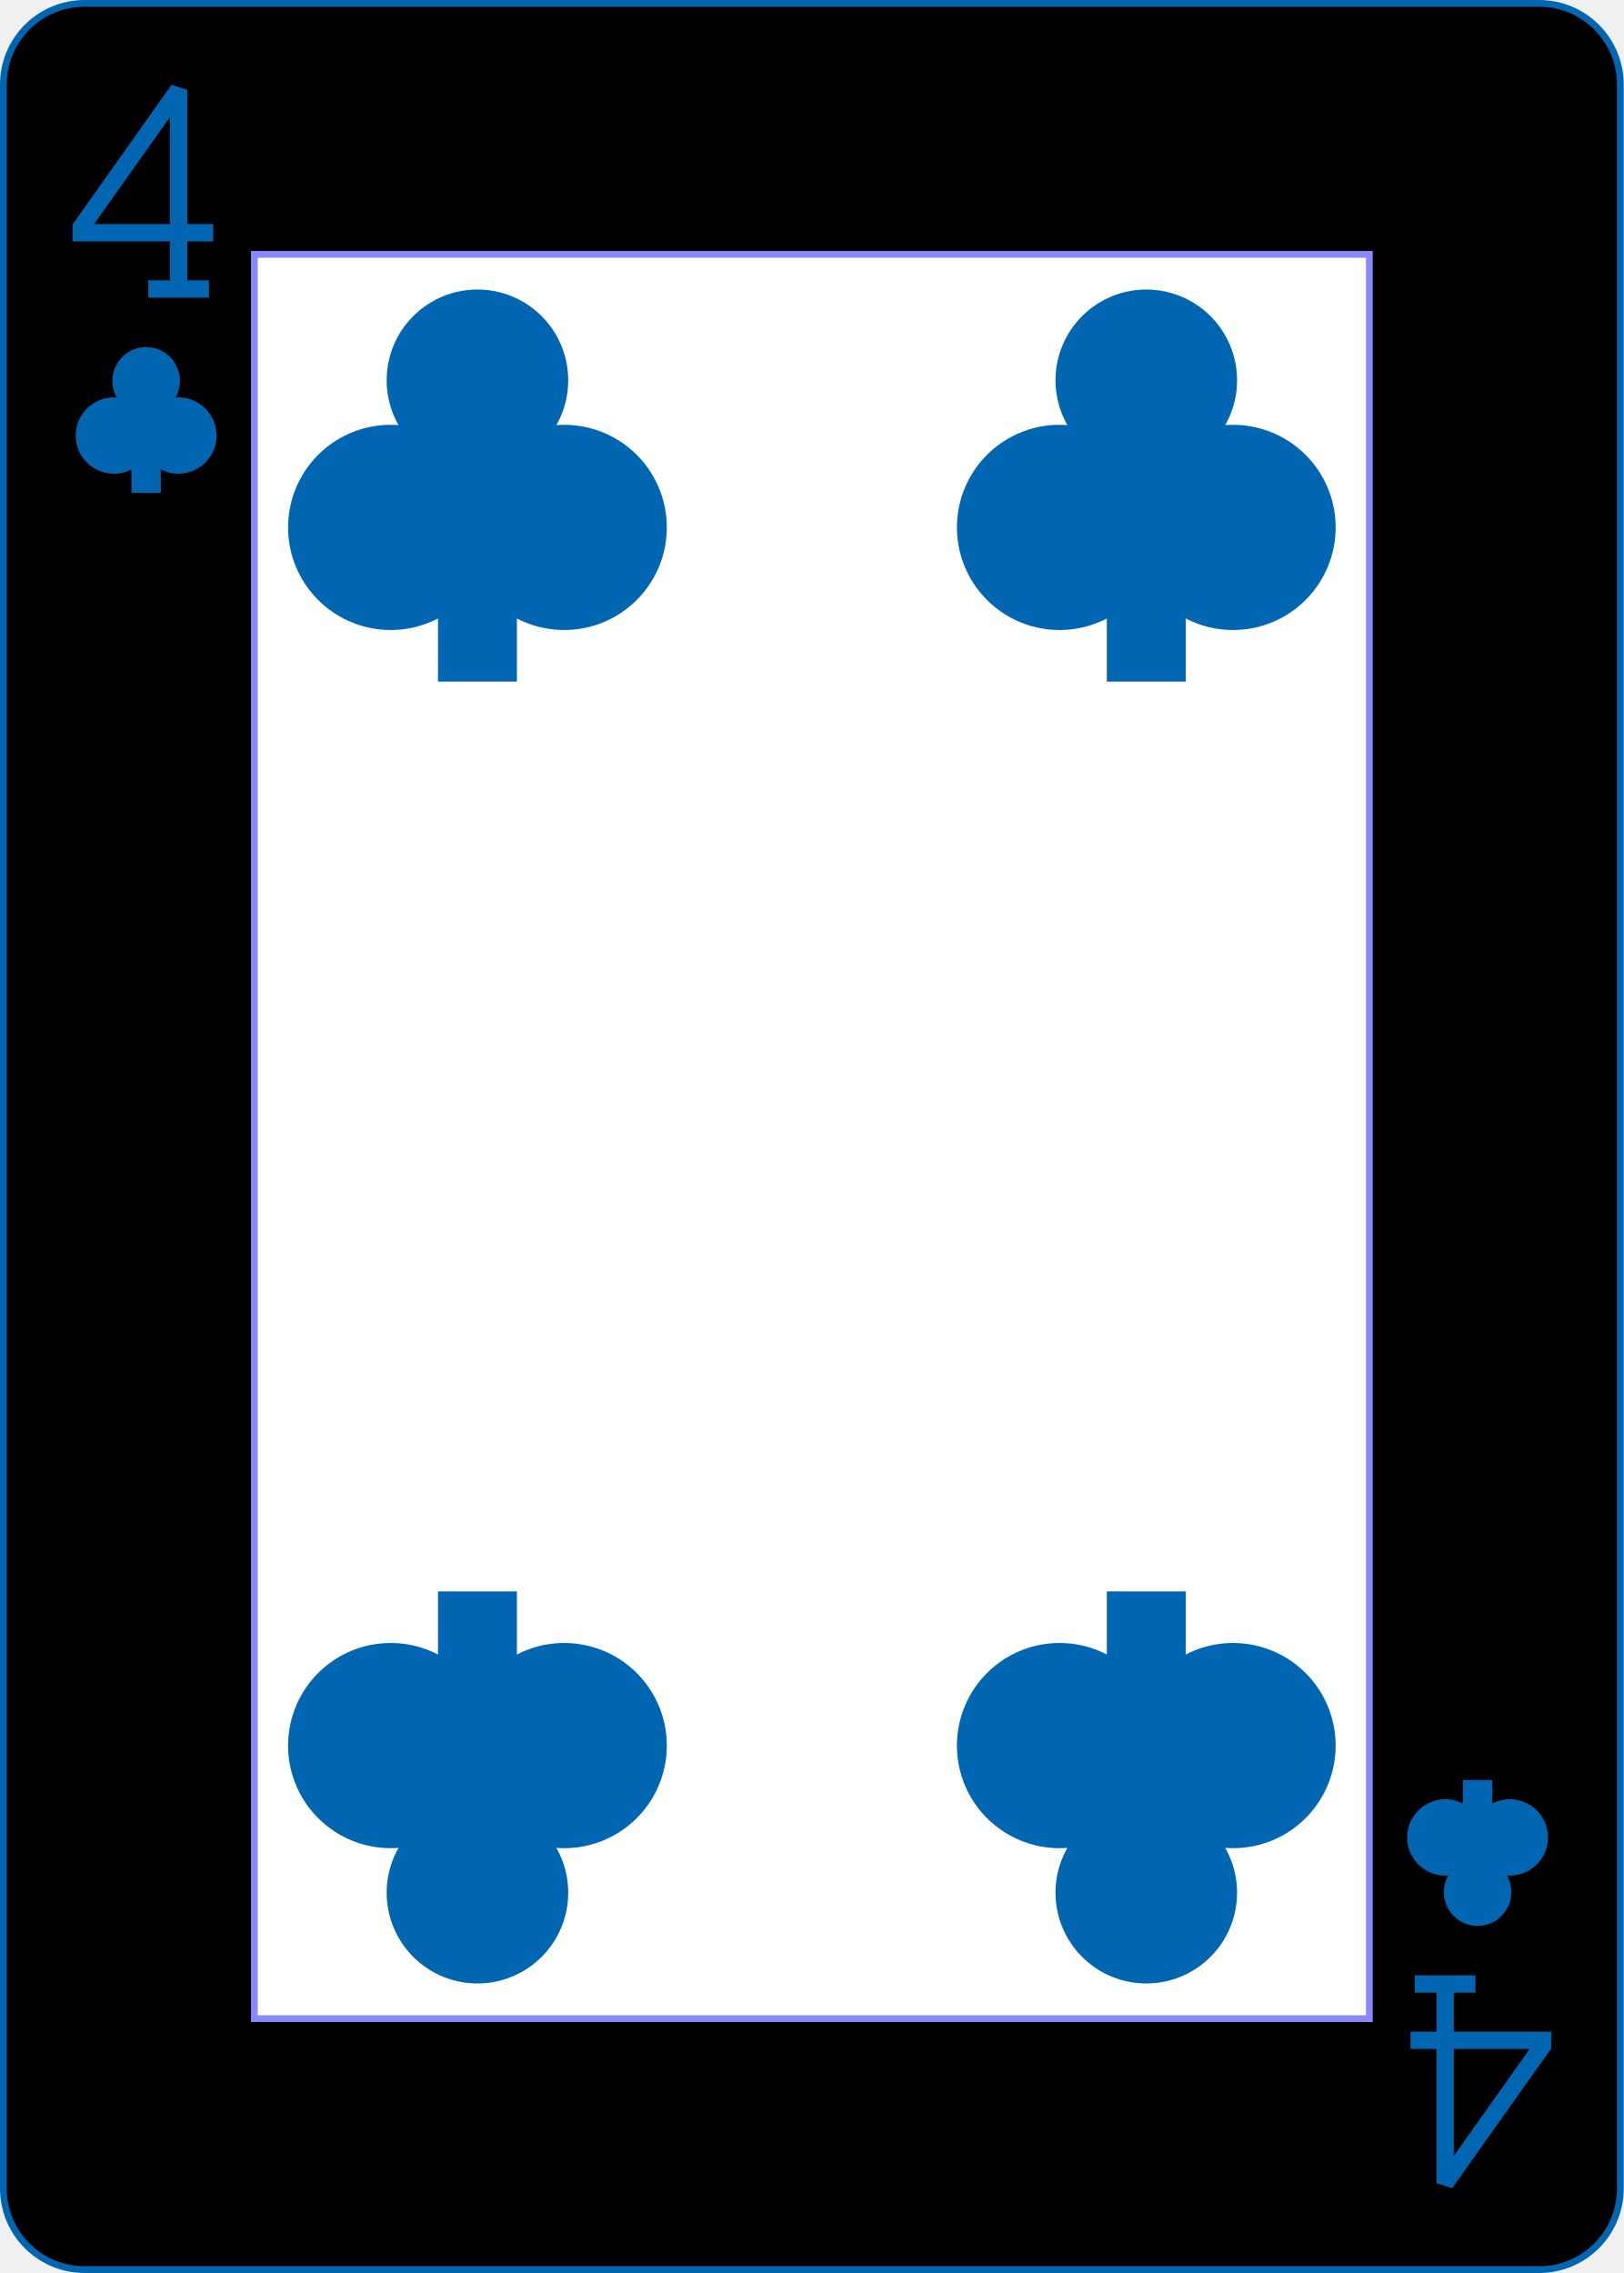
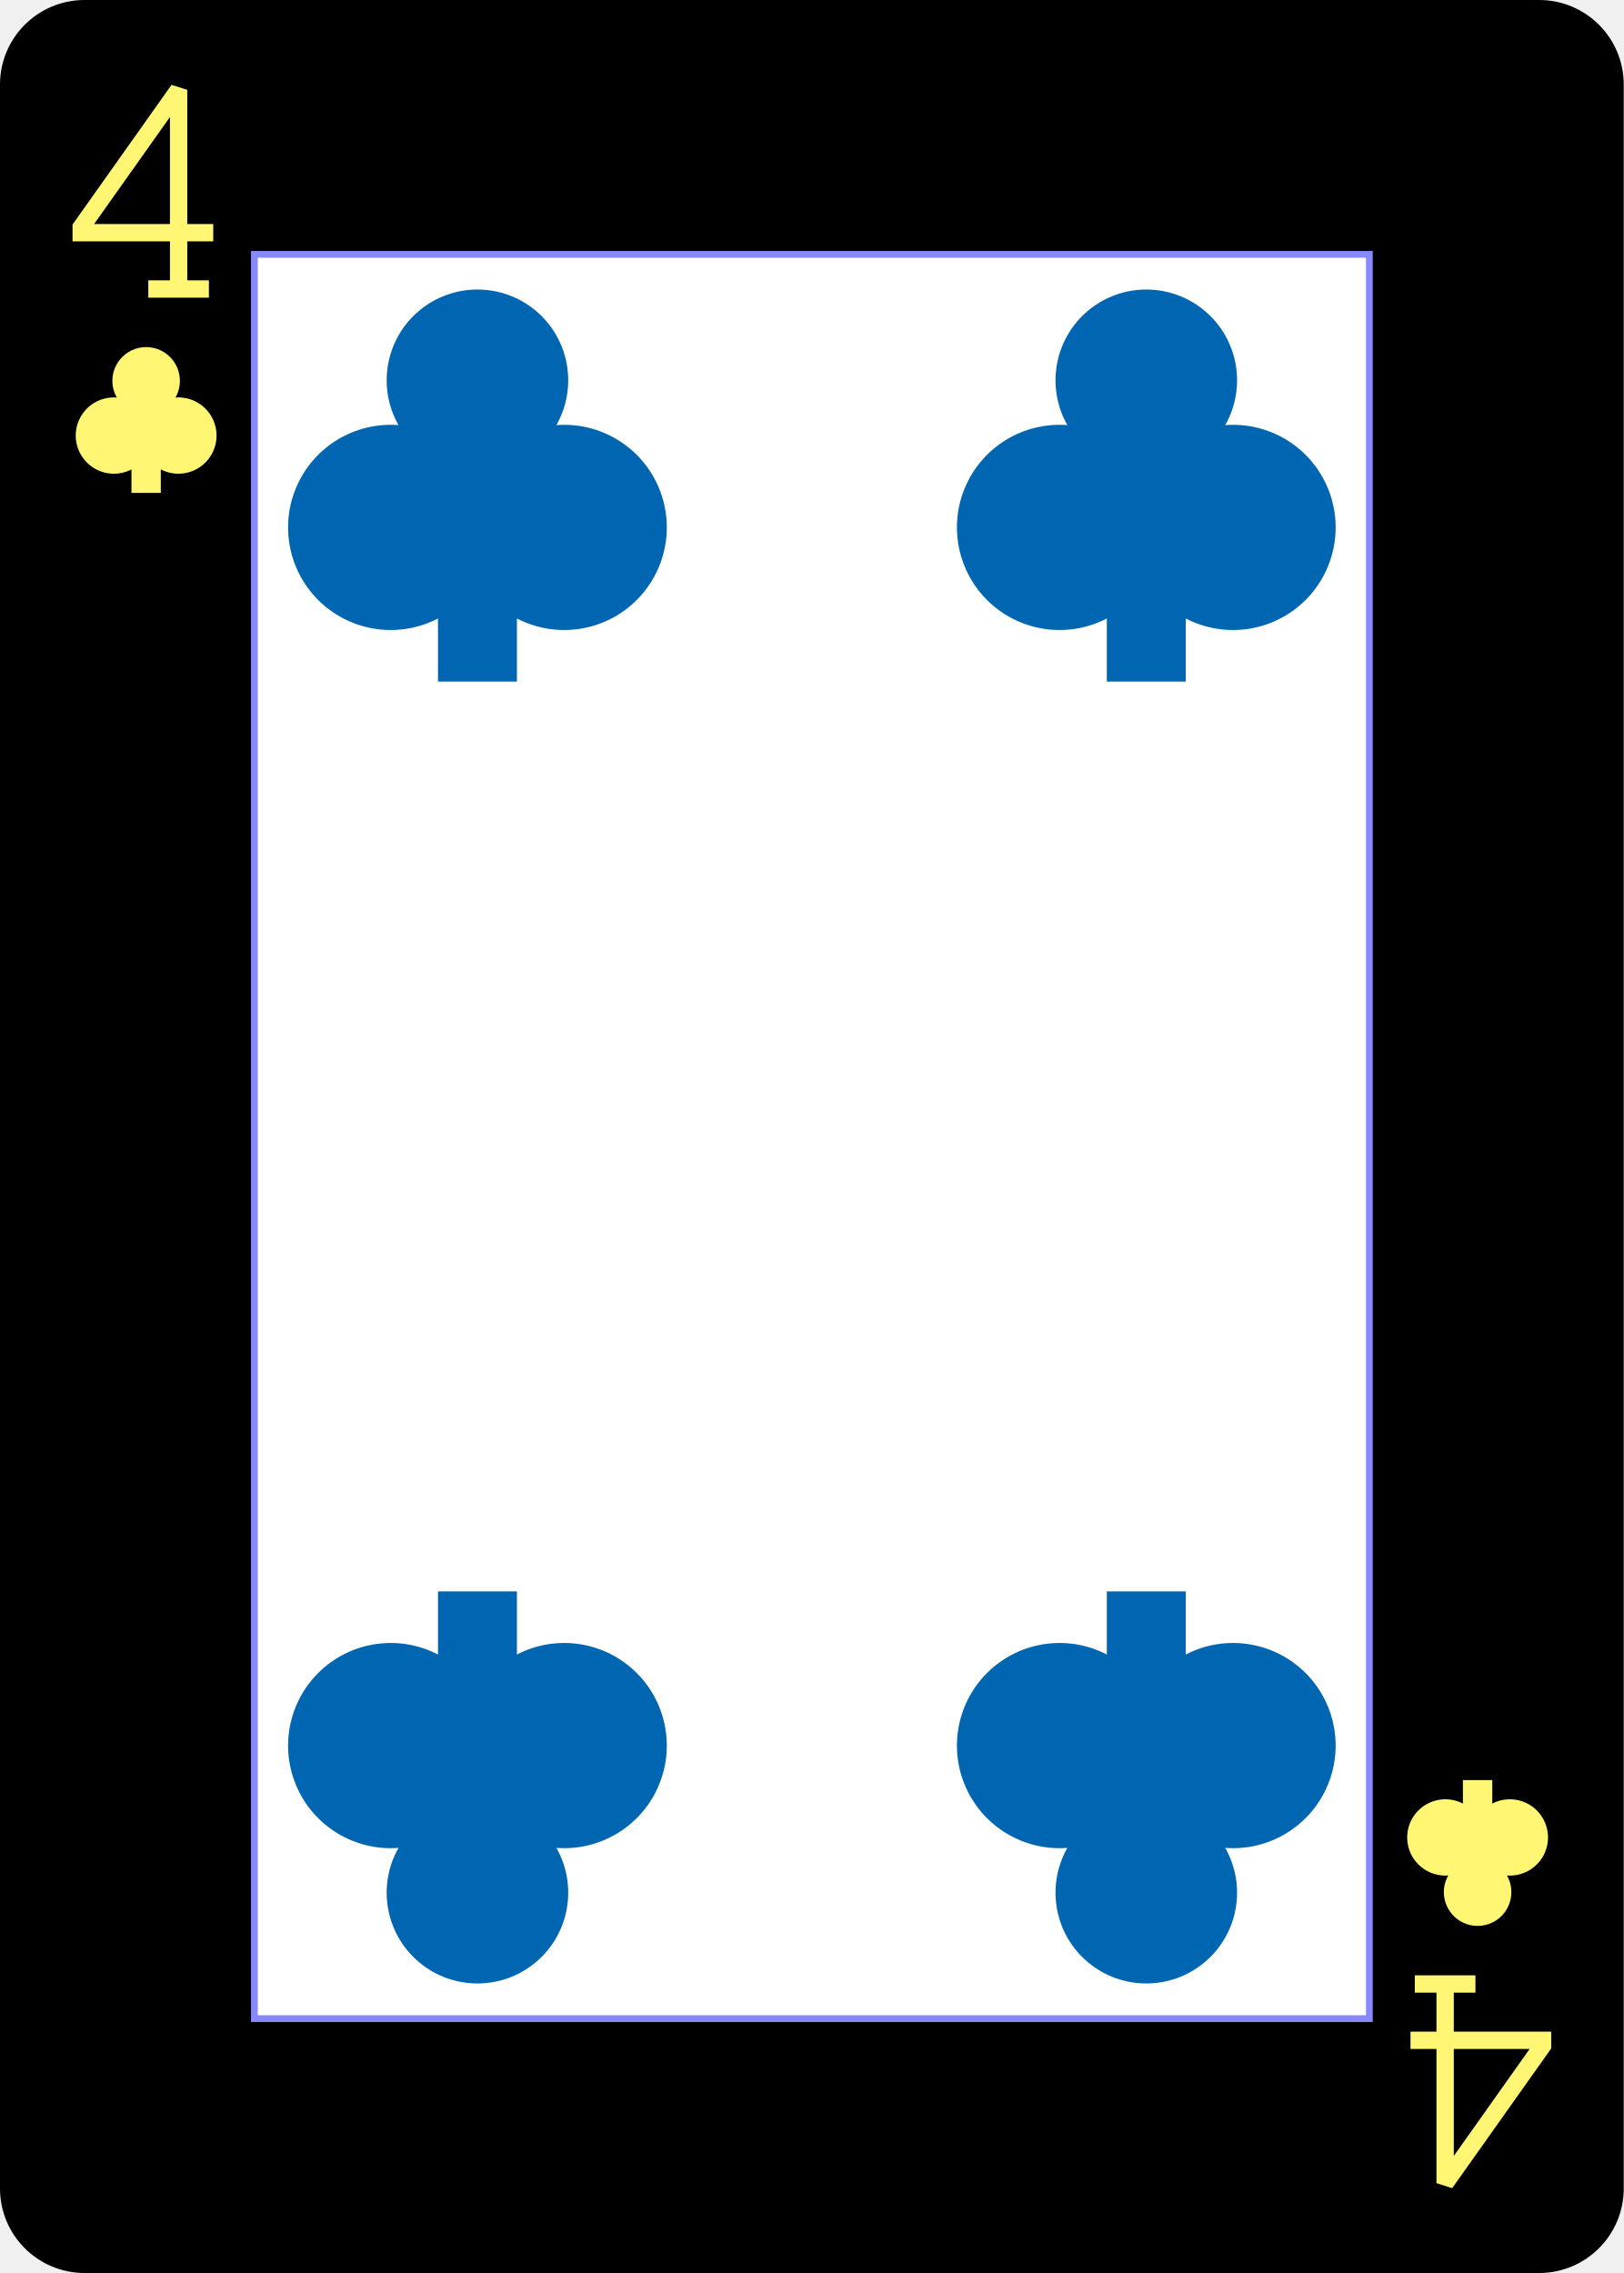
<svg xmlns="http://www.w3.org/2000/svg" xmlns:xlink="http://www.w3.org/1999/xlink" class="card" face="4C" height="3.5in" preserveAspectRatio="none" viewBox="-120 -168 240 336" width="2.5in">
  <defs>
    <symbol id="SC4" preserveAspectRatio="xMinYMid" viewBox="-600 -600 1200 1200">
      <path d="M-100 500L100 500L100 340A260 260 0 1 0 200 -150A230 230 0 1 0 -200 -150A260 260 0 1 0 -100 340Z" fill="#0066b1" />
    </symbol>
+     <symbol id="CCLRD" preserveAspectRatio="xMinYMid" viewBox="-600 -600 1200 1200">
+       <path d="M-100 500L100 500L100 340A260 260 0 1 0 200 -150A230 230 0 1 0 -200 -150A260 260 0 1 0 -100 340Z" fill="#fff773" />
+     </symbol>
    <symbol id="VC4" preserveAspectRatio="xMinYMid" viewBox="-500 -500 1000 1000">
      <path d="M50 460L250 460M150 460L150 -460L-300 175L-300 200L270 200" fill="none" stroke="#0066b1" stroke-linecap="square" stroke-miterlimit="1.5" stroke-width="80" />
    </symbol>
+     <symbol id="VC4Y" preserveAspectRatio="xMinYMid" viewBox="-500 -500 1000 1000">
+       <path d="M50 460L250 460M150 460L150 -460L-300 175L-300 200L270 200" fill="none" stroke="#fff773" stroke-linecap="square" stroke-miterlimit="1.5" stroke-width="80" />
+     </symbol>
    <rect height="260.8" id="XC4" width="164.8" x="-82.4" y="-130.4" />
  </defs>
-   <rect fill="#000000" height="335" rx="12" ry="12" stroke="#0066b1" width="239" x="-119.5" y="-167.5" />
+   <rect fill="#000000" height="335" rx="12" ry="12" stroke="#000000" width="239" x="-119.5" y="-167.5" />
  <use fill="#FFF" height="260.8" stroke="#88f" width="164.8" xlink:href="#XC4" />
-   <use height="32" width="32" x="-114.4" y="-156" xlink:href="#VC4" />
-   <use height="26.032" width="26.032" x="-111.416" y="-119" xlink:href="#SC4" />
+   <use height="32" width="32" x="-114.4" y="-156" xlink:href="#VC4Y" />
+   <use height="26.032" width="26.032" x="-111.416" y="-119" xlink:href="#CCLRD" />
  <use height="70" width="70" x="-84.43" y="-131.409" xlink:href="#SC4" />
  <use height="70" width="70" x="14.43" y="-131.409" xlink:href="#SC4" />
  <g transform="rotate(180)">
-     <use height="32" width="32" x="-114.4" y="-156" xlink:href="#VC4" />
-     <use height="26.032" width="26.032" x="-111.416" y="-119" xlink:href="#SC4" />
+     <use height="32" width="32" x="-114.4" y="-156" xlink:href="#VC4Y" />
+     <use height="26.032" width="26.032" x="-111.416" y="-119" xlink:href="#CCLRD" />
    <use height="70" width="70" x="-84.43" y="-131.409" xlink:href="#SC4" />
    <use height="70" width="70" x="14.43" y="-131.409" xlink:href="#SC4" />
  </g>
</svg>
